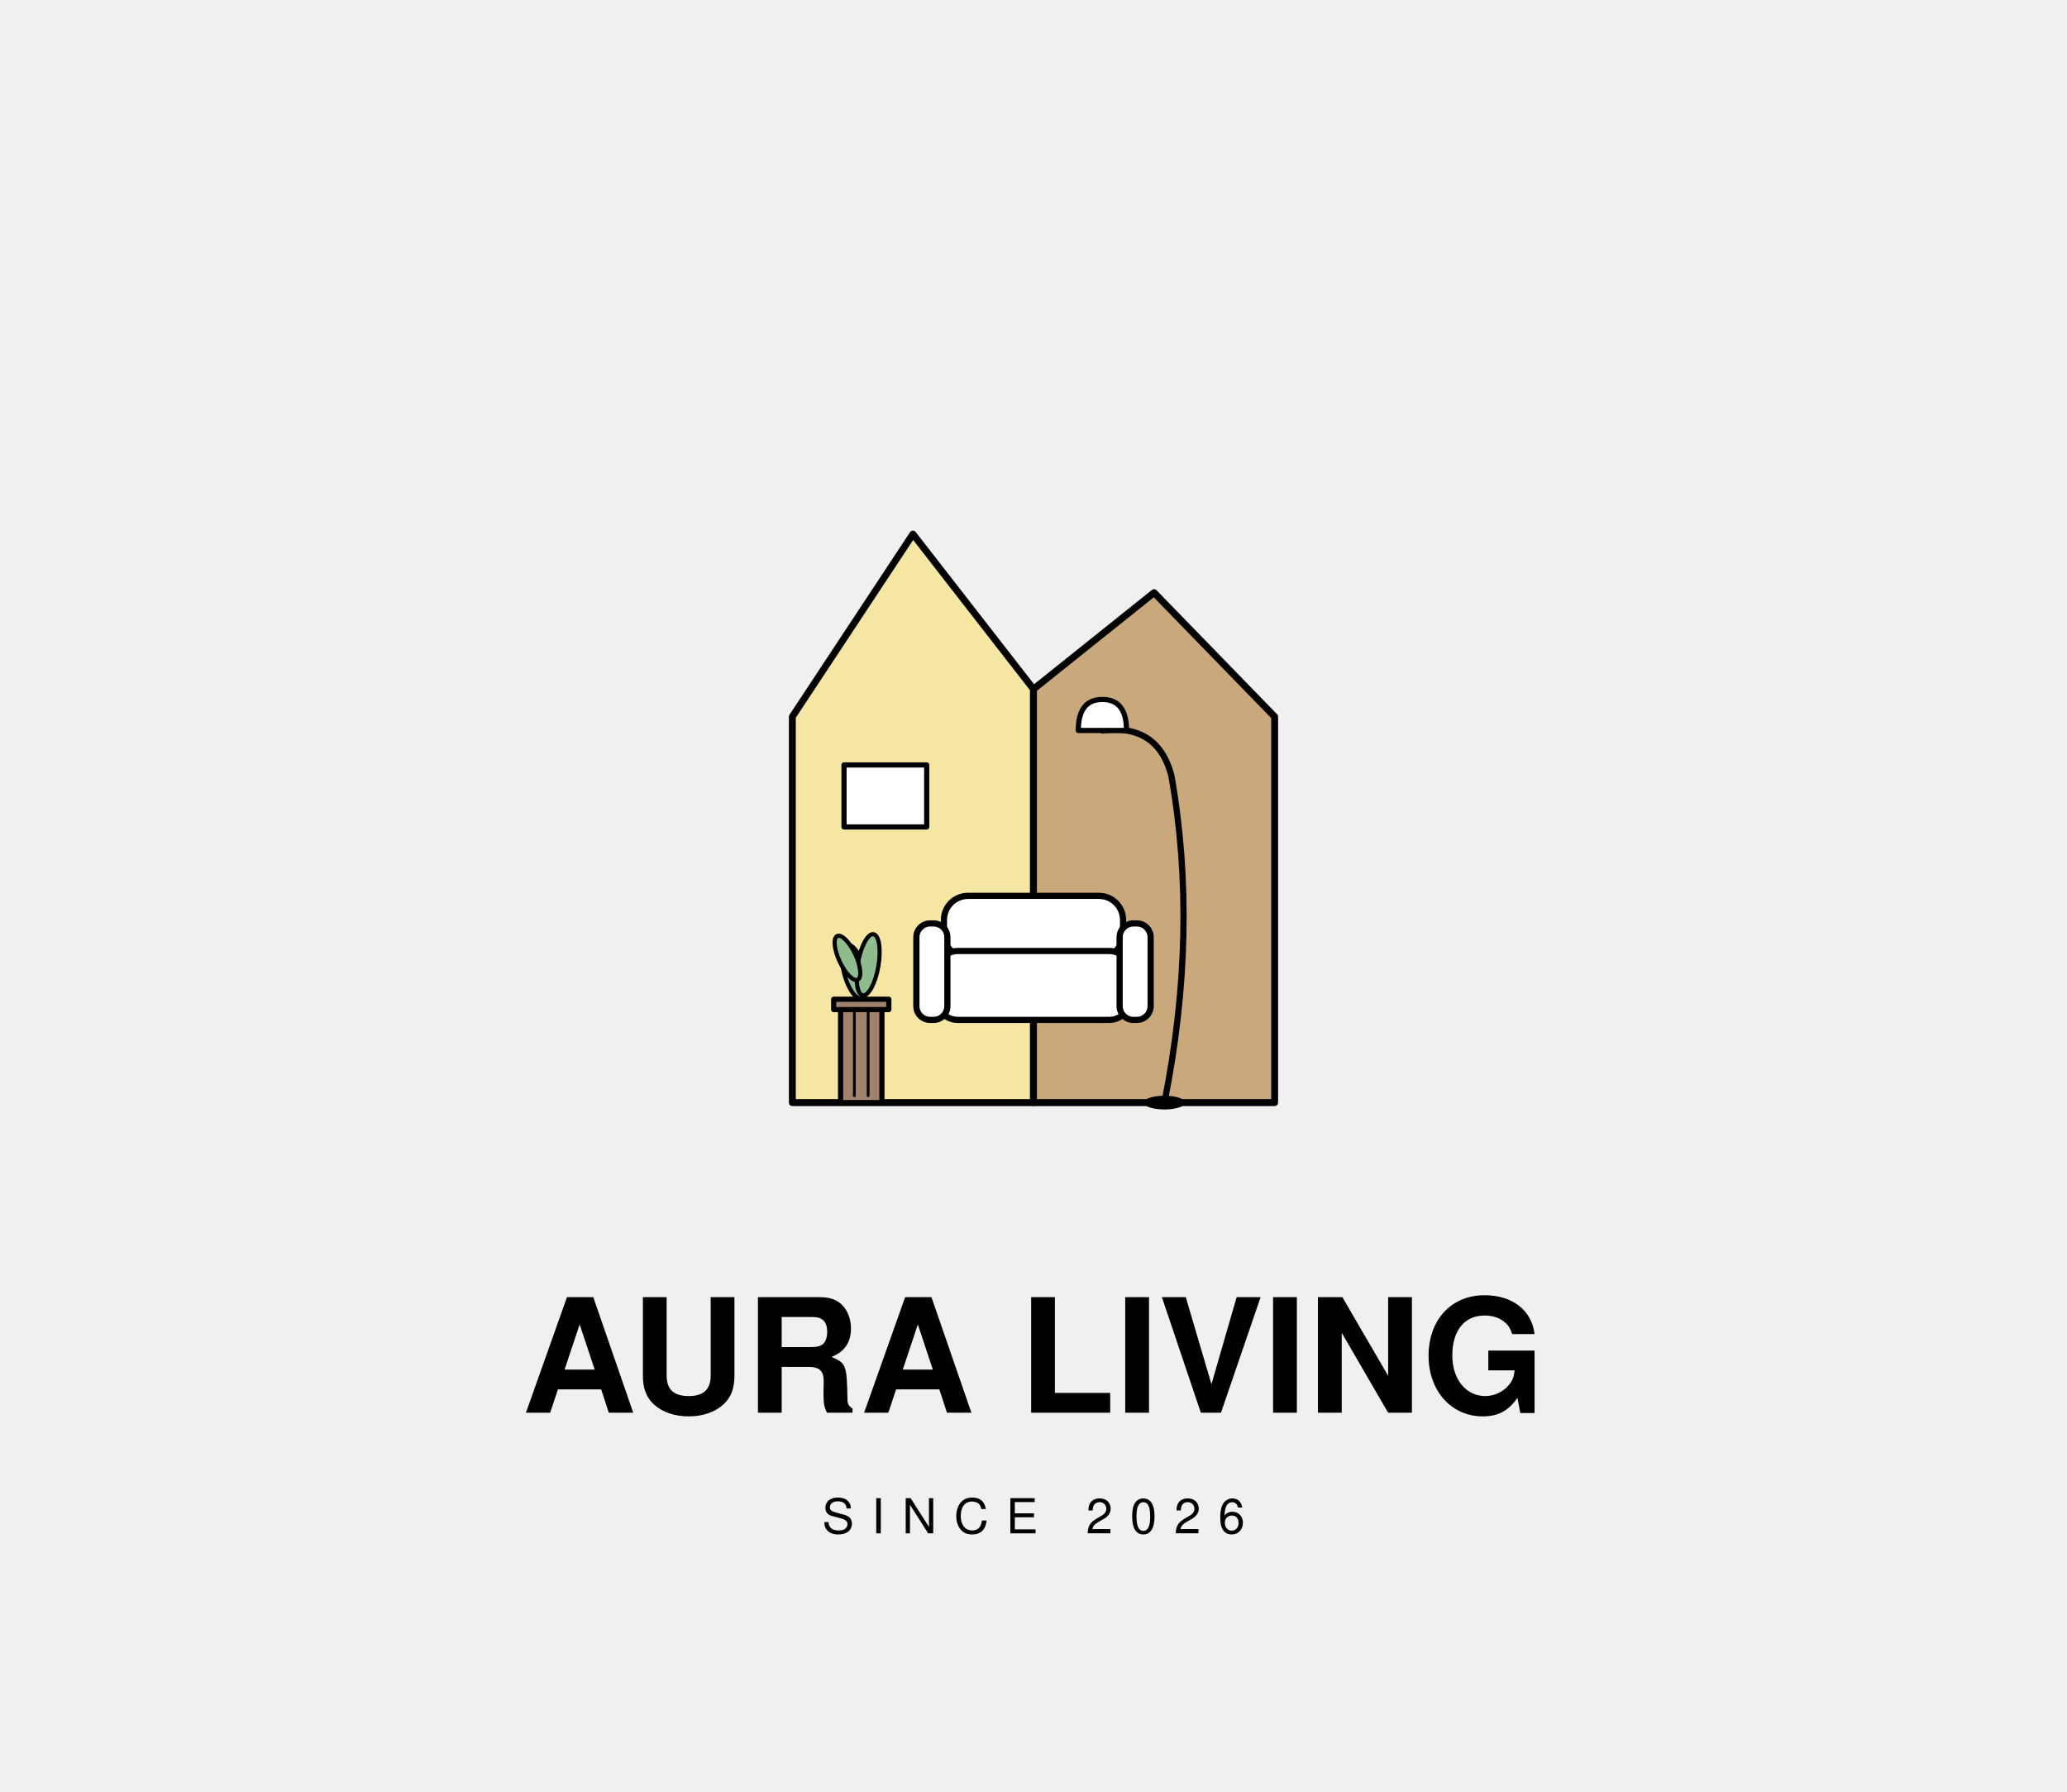
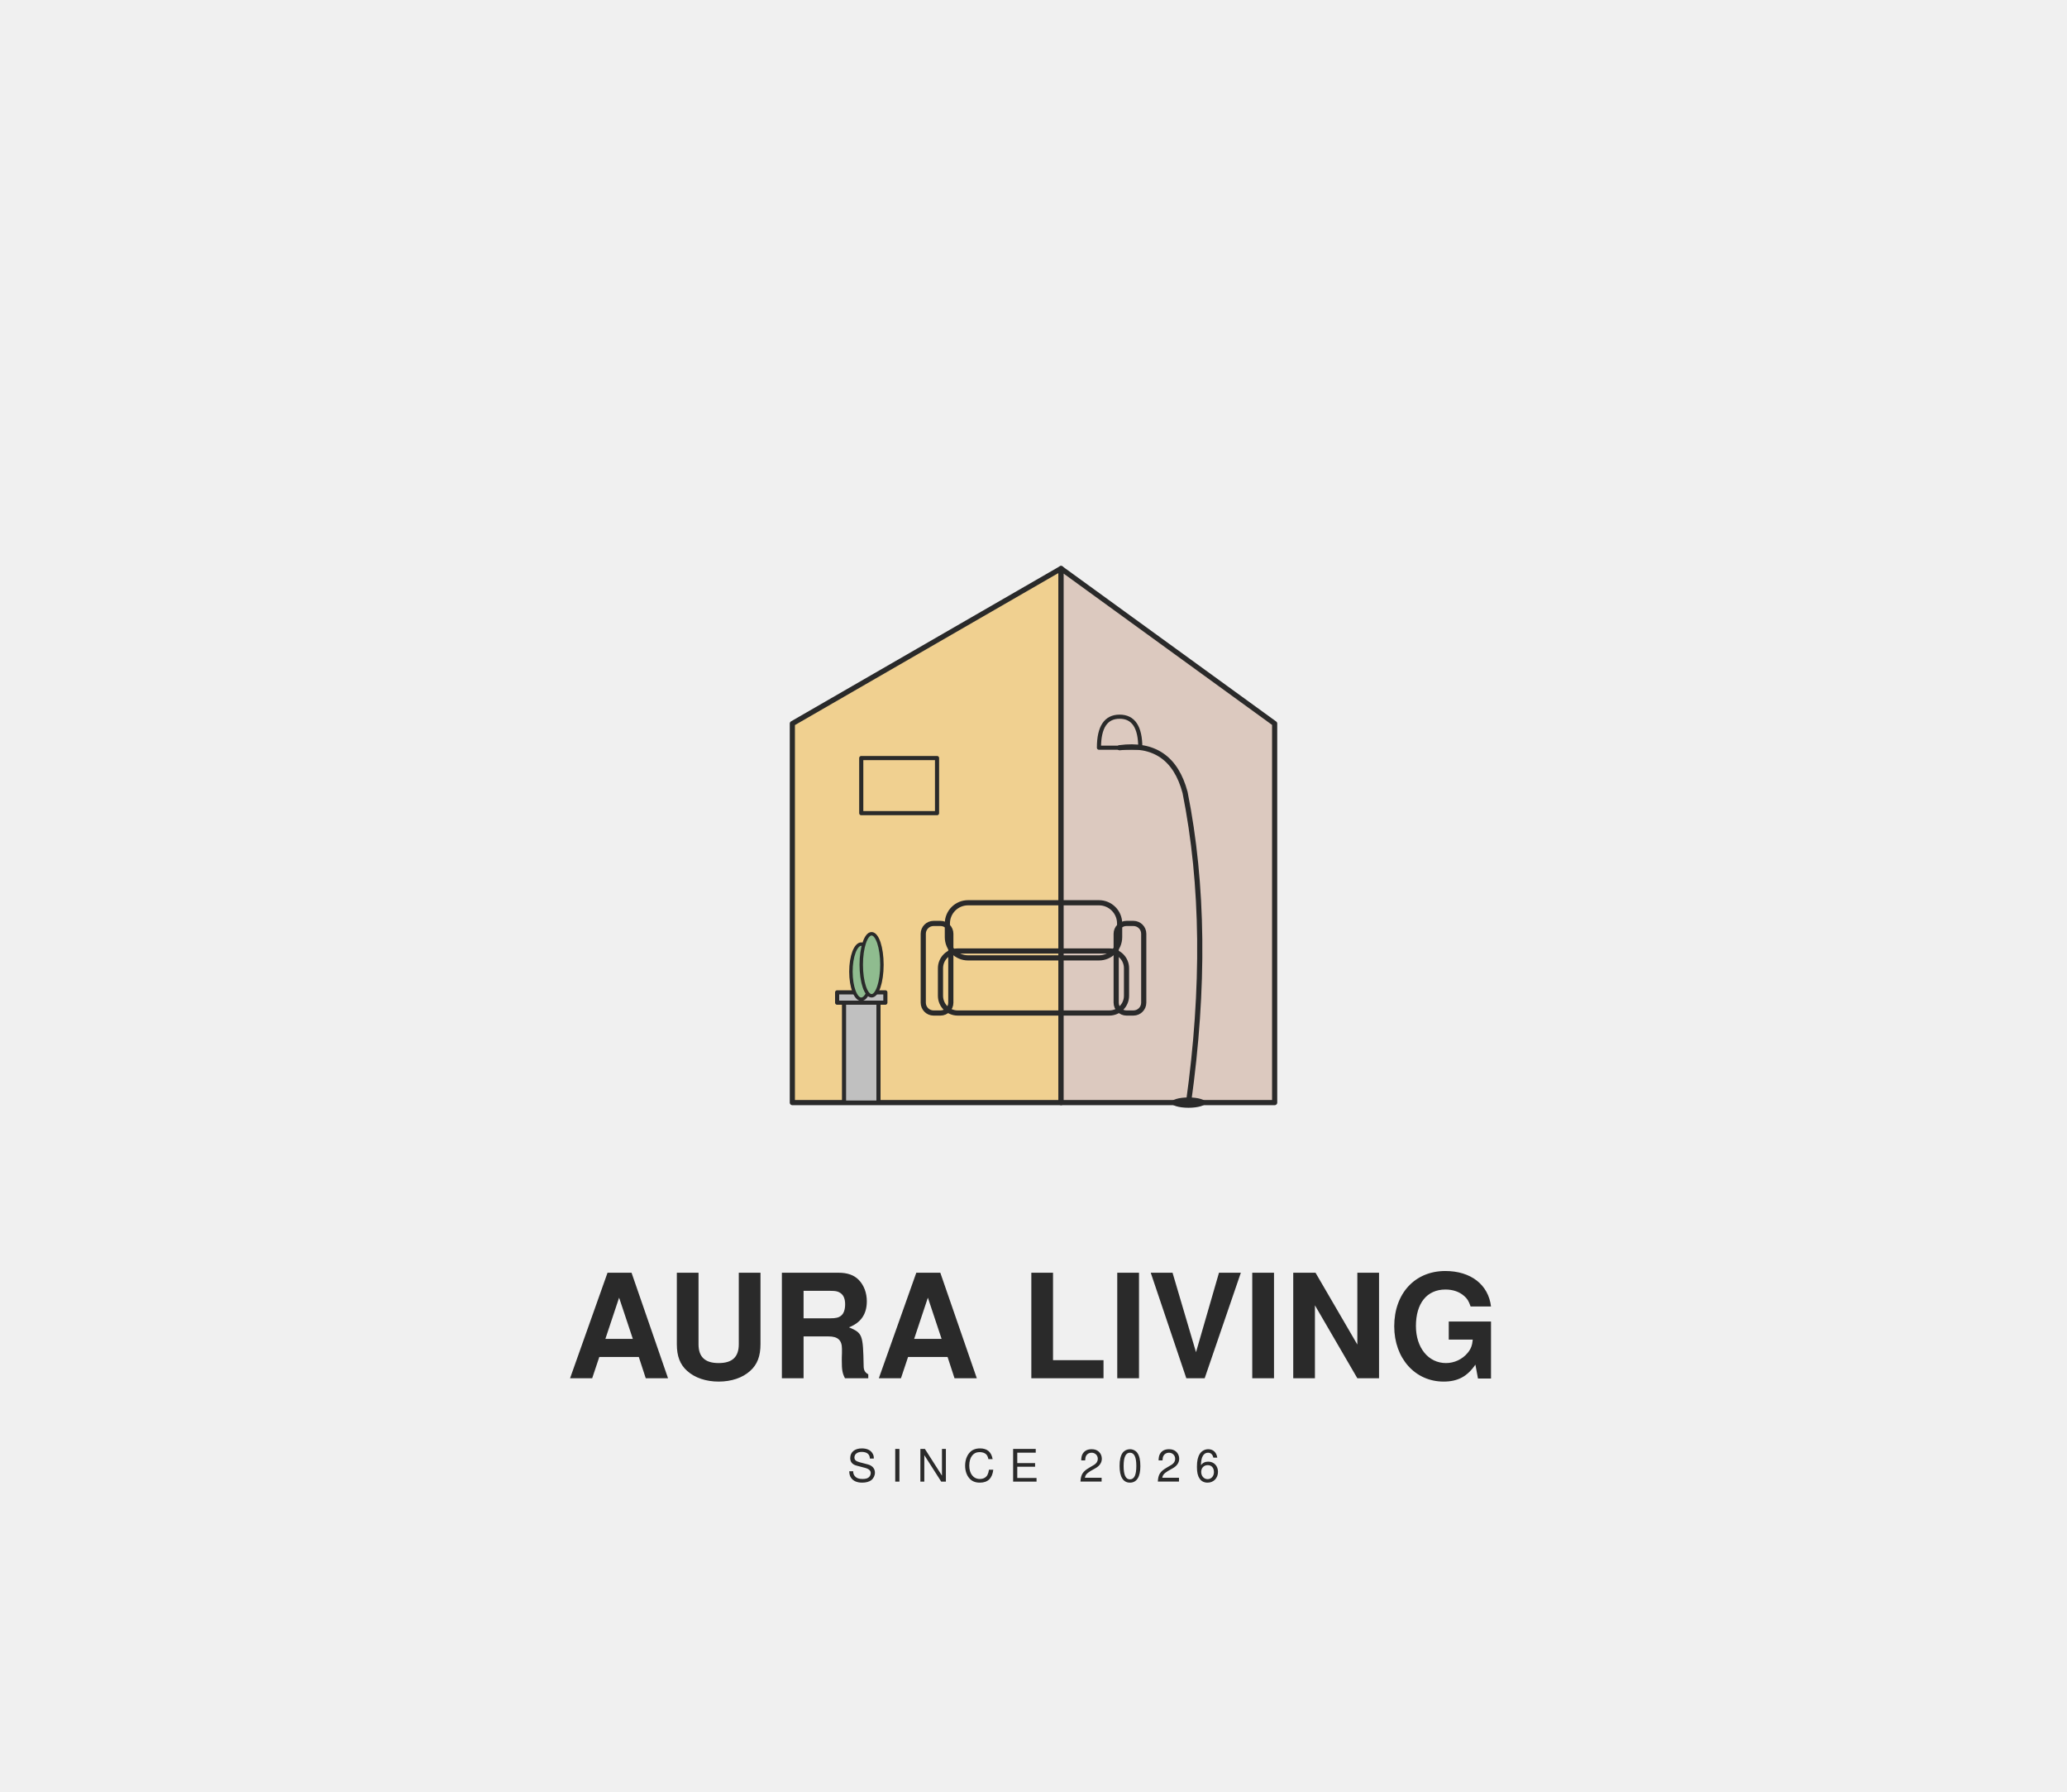
<svg xmlns="http://www.w3.org/2000/svg" viewBox="0 0 600 520" width="600" height="520">
-   <g transform="translate(300, 220)" stroke="#000000" stroke-linejoin="round" stroke-linecap="round">
-     <path d="M -70 100 L -70 -12 L -35 -65 L 0 -20 L 0 100 Z" fill="#F5E6A3" stroke="#000000" stroke-width="2" />
-     <path d="M 0 -20 L 35 -48 L 70 -12 L 70 100 L 0 100 Z" fill="#C9A87C" stroke="#000000" stroke-width="2" />
-     <line x1="0" y1="-20" x2="0" y2="100" stroke="#000000" stroke-width="1.5" />
-     <line x1="-70" y1="100" x2="70" y2="100" stroke="#000000" stroke-width="1.5" />
-     <rect x="-55" y="2" width="24" height="18" fill="#FFFFFF" stroke="#000000" stroke-width="1.5" />
-     <path d="M 38 100 Q 48 50 40 5 Q 36 -10 20 -8" fill="none" stroke="#000000" stroke-width="1.8" stroke-linecap="round" />
-     <path d="M 13 -8 Q 13 -17 20 -17 Q 27 -17 27 -8 Z" fill="#FFFFFF" stroke="#000000" stroke-width="1.5" />
-     <ellipse cx="38" cy="100" rx="6" ry="2" fill="#000000" stroke="none" />
-     <rect x="-26" y="40" width="52" height="18" rx="7" fill="#FFFFFF" stroke="#000000" stroke-width="1.8" />
-     <rect x="-28" y="56" width="56" height="20" rx="6" fill="#FFFFFF" stroke="#000000" stroke-width="1.8" />
-     <rect x="-34" y="48" width="9" height="28" rx="4" fill="#FFFFFF" stroke="#000000" stroke-width="1.8" />
-     <rect x="25" y="48" width="9" height="28" rx="4" fill="#FFFFFF" stroke="#000000" stroke-width="1.8" />
-     <rect x="-56" y="72" width="12" height="28" fill="#A0826D" stroke="#000000" stroke-width="1.5" />
-     <line x1="-52" y1="74" x2="-52" y2="98" stroke="#000000" stroke-width="0.8" />
-     <line x1="-48" y1="74" x2="-48" y2="98" stroke="#000000" stroke-width="0.8" />
-     <rect x="-58" y="70" width="16" height="3" fill="#A0826D" stroke="#000000" stroke-width="1.5" />
-     <ellipse cx="-52" cy="62" rx="3" ry="8" fill="#8FBC8F" stroke="#000000" stroke-width="1.2" transform="rotate(-15 -52 62)" />
-     <ellipse cx="-48" cy="60" rx="3" ry="9" fill="#8FBC8F" stroke="#000000" stroke-width="1.2" transform="rotate(10 -48 60)" />
-     <ellipse cx="-54" cy="58" rx="2.5" ry="7" fill="#8FBC8F" stroke="#000000" stroke-width="1.2" transform="rotate(-25 -54 58)" />
+   <g transform="translate(300, 220)" stroke="#2A2A2A" stroke-linejoin="round" stroke-linecap="round">
+     <path d="M -70 100 L -70 -10 L 8 -55 L 8 100 Z" fill="#F0D090" stroke="#2A2A2A" stroke-width="1.5" />
+     <path d="M 8 -55 L 70 -10 L 70 100 L 8 100 Z" fill="#DCC9BF" stroke="#2A2A2A" stroke-width="1.5" />
+     <line x1="8" y1="-55" x2="8" y2="100" stroke="#2A2A2A" stroke-width="1.2" />
+     <rect x="-50" y="0" width="22" height="16" fill="none" stroke="#2A2A2A" stroke-width="1.2" />
+     <path d="M 45 100 Q 52 50 44 10 Q 40 -5 25 -3" fill="none" stroke="#2A2A2A" stroke-width="1.5" stroke-linecap="round" />
+     <path d="M 19 -3 Q 19 -12 25 -12 Q 31 -12 31 -3 Z" fill="none" stroke="#2A2A2A" stroke-width="1.2" />
+     <ellipse cx="45" cy="100" rx="5" ry="1.5" fill="#2A2A2A" stroke="none" />
+     <rect x="-25" y="42" width="50" height="16" rx="6" fill="none" stroke="#2A2A2A" stroke-width="1.5" />
+     <rect x="-27" y="56" width="54" height="18" rx="5" fill="none" stroke="#2A2A2A" stroke-width="1.5" />
+     <rect x="-32" y="48" width="8" height="26" rx="3" fill="none" stroke="#2A2A2A" stroke-width="1.5" />
+     <rect x="24" y="48" width="8" height="26" rx="3" fill="none" stroke="#2A2A2A" stroke-width="1.5" />
+     <rect x="-55" y="70" width="10" height="30" fill="#C0C0C0" stroke="#2A2A2A" stroke-width="1.2" />
+     <rect x="-57" y="68" width="14" height="3" fill="#C0C0C0" stroke="#2A2A2A" stroke-width="1.2" />
+     <ellipse cx="-50" cy="62" rx="3" ry="8" fill="#8FBC8F" stroke="#2A2A2A" stroke-width="1" />
+     <ellipse cx="-47" cy="60" rx="3" ry="9" fill="#8FBC8F" stroke="#2A2A2A" stroke-width="1" />
  </g>
-   <text x="300" y="410" font-family="Montserrat, Poppins, Helvetica, Arial, sans-serif" font-size="46" font-weight="700" fill="#000000" text-anchor="middle" letter-spacing="0">AURA LIVING</text>
-   <text x="300" y="445" font-family="Montserrat, Poppins, Helvetica, Arial, sans-serif" font-size="14" font-weight="400" fill="#000000" text-anchor="middle" letter-spacing="5">SINCE 2026</text>
+   <text x="300" y="400" font-family="Montserrat, Poppins, Helvetica, Arial, sans-serif" font-size="42" font-weight="700" fill="#2A2A2A" text-anchor="middle" letter-spacing="0">AURA LIVING</text>
+   <text x="300" y="430" font-family="Montserrat, Poppins, Helvetica, Arial, sans-serif" font-size="13" font-weight="400" fill="#2A2A2A" text-anchor="middle" letter-spacing="4">SINCE 2026</text>
</svg>
